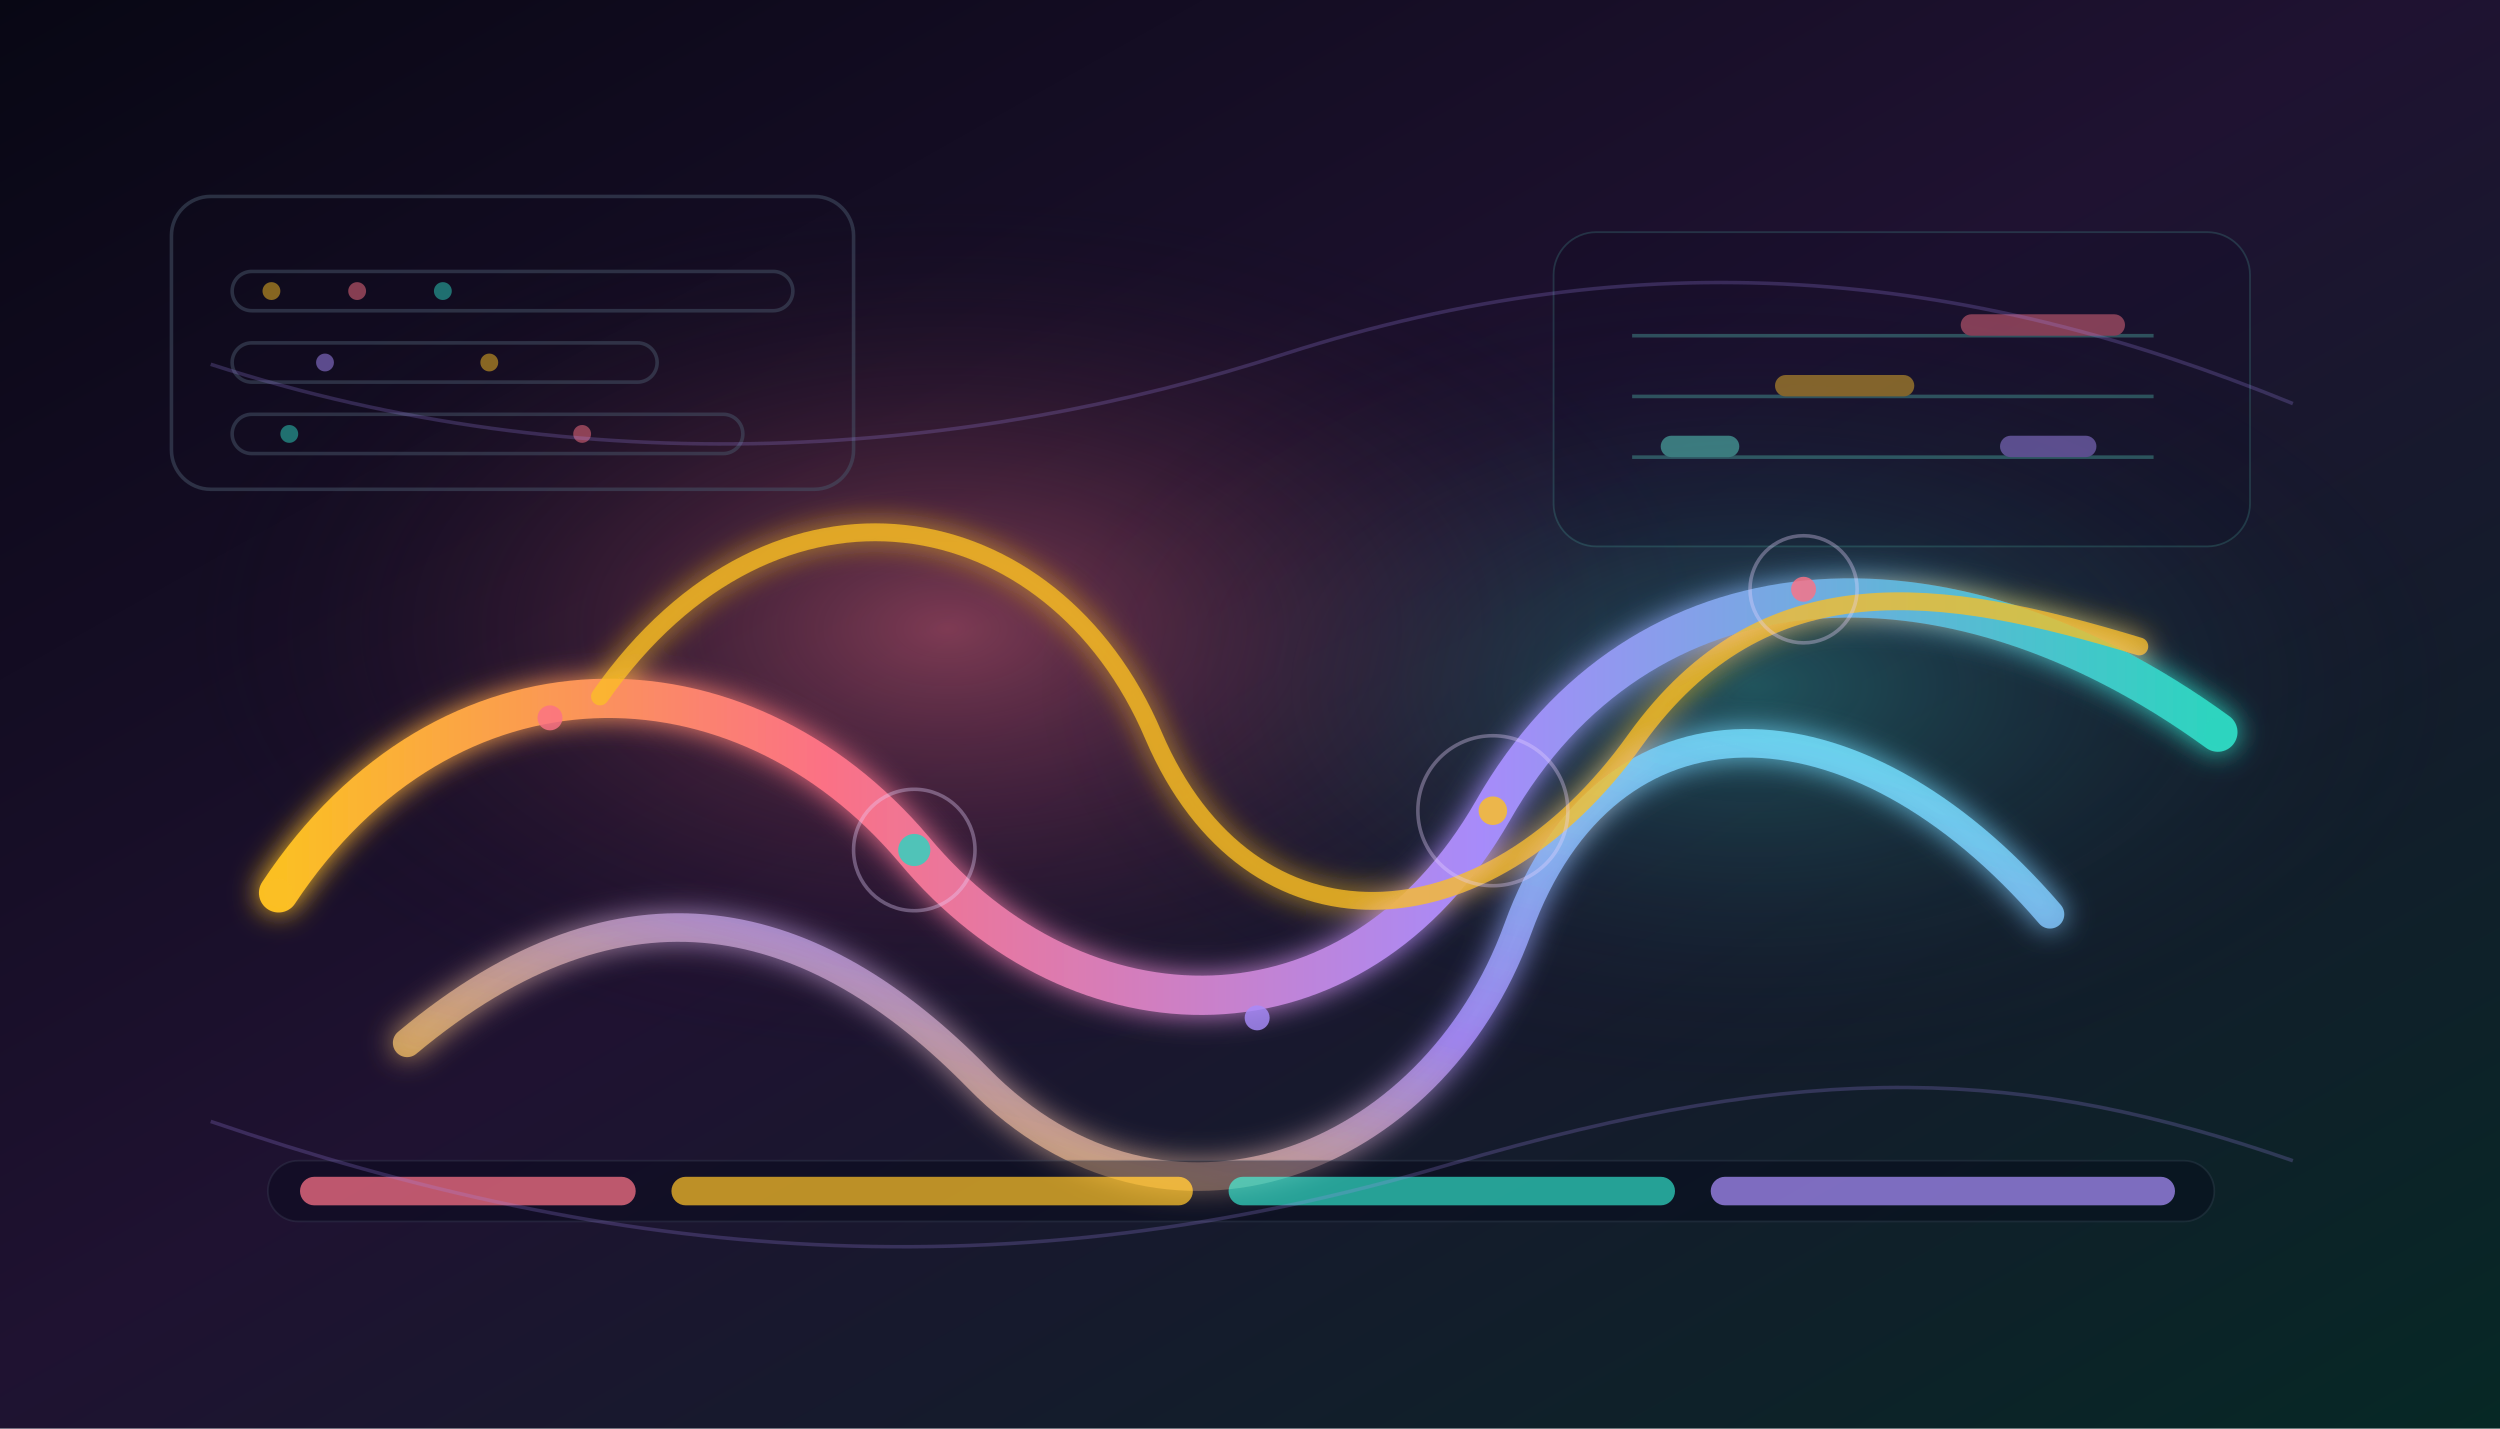
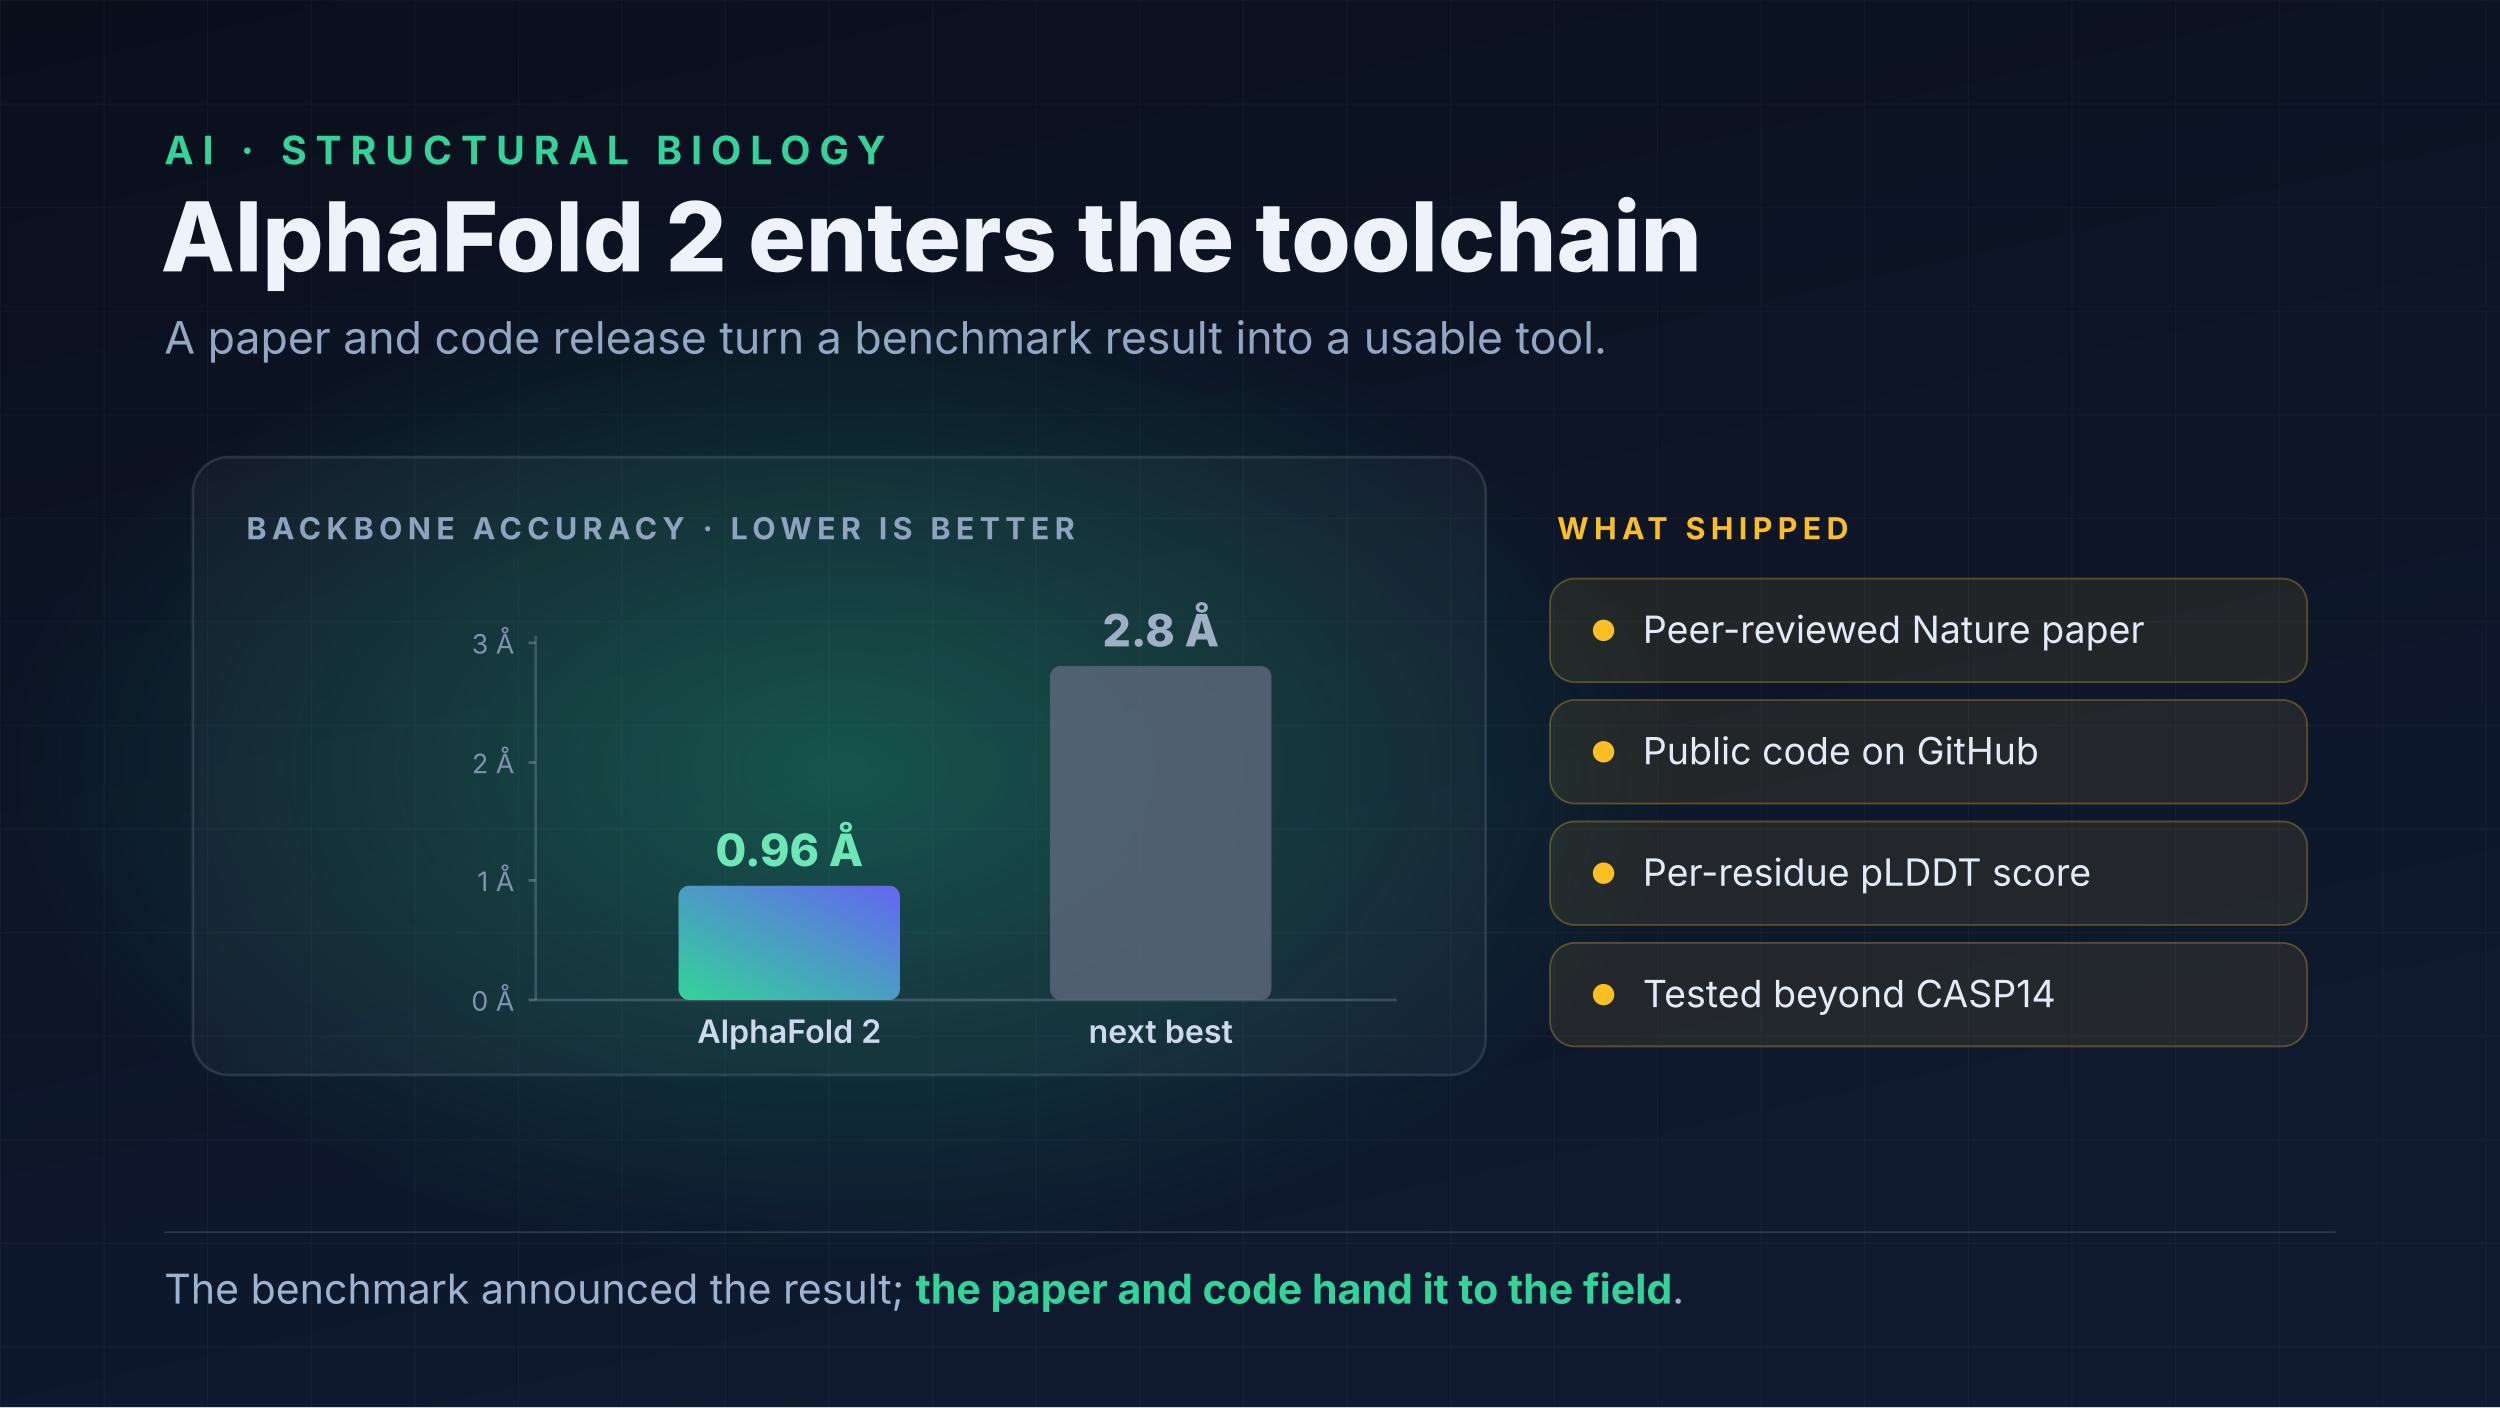
- <svg xmlns="http://www.w3.org/2000/svg" width="1400" height="800" viewBox="0 0 1400 800" role="img" aria-labelledby="title desc">
+ <svg xmlns="http://www.w3.org/2000/svg" width="1400" height="788" viewBox="0 0 1400 788" role="img" aria-labelledby="title desc">
  <defs>
-     <linearGradient id="bg" x1="0" y1="0" x2="1" y2="1">
-       <stop offset="0%" stop-color="#080714" />
-       <stop offset="48%" stop-color="#1f1231" />
-       <stop offset="100%" stop-color="#062825" />
+     <linearGradient id="bg" x1="0" y1="0" x2="0.4" y2="1">
+       <stop offset="0%" stop-color="#0a0f1c" />
+       <stop offset="100%" stop-color="#0f1a30" />
    </linearGradient>
-     <radialGradient id="rose" cx="38%" cy="44%" r="44%">
-       <stop offset="0%" stop-color="#fb7185" stop-opacity="0.44" />
-       <stop offset="70%" stop-color="#080714" stop-opacity="0" />
+     <linearGradient id="sig" x1="0" y1="1" x2="1" y2="0">
+       <stop offset="0%" stop-color="#34d399" />
+       <stop offset="100%" stop-color="#6366f1" />
+     </linearGradient>
+     <pattern id="grid" width="58" height="58" patternUnits="userSpaceOnUse">
+       <path d="M58 0 H0 V58" fill="none" stroke="#9fb3cf" stroke-width="1" opacity="0.05" />
+     </pattern>
+     <radialGradient id="glow" cx="50%" cy="50%" r="50%">
+       <stop offset="0%" stop-color="#10b981" stop-opacity="0.35" />
+       <stop offset="100%" stop-color="#10b981" stop-opacity="0" />
    </radialGradient>
-     <radialGradient id="teal" cx="70%" cy="48%" r="40%">
-       <stop offset="0%" stop-color="#2dd4bf" stop-opacity="0.32" />
-       <stop offset="72%" stop-color="#080714" stop-opacity="0" />
-     </radialGradient>
-     <linearGradient id="ribbonA" x1="0" y1="0" x2="1" y2="0">
-       <stop offset="0%" stop-color="#fbbf24" />
-       <stop offset="28%" stop-color="#fb7185" />
-       <stop offset="62%" stop-color="#a78bfa" />
-       <stop offset="100%" stop-color="#2dd4bf" />
-     </linearGradient>
-     <linearGradient id="ribbonB" x1="1" y1="0" x2="0" y2="1">
-       <stop offset="0%" stop-color="#67e8f9" />
-       <stop offset="52%" stop-color="#a78bfa" />
-       <stop offset="100%" stop-color="#fbbf24" />
-     </linearGradient>
-     <filter id="soft" x="-30%" y="-80%" width="160%" height="260%">
-       <feGaussianBlur stdDeviation="8" result="blur" />
-       <feMerge>
-         <feMergeNode in="blur" />
-         <feMergeNode in="SourceGraphic" />
-       </feMerge>
-     </filter>
  </defs>
-   <rect width="1400" height="800" fill="url(#bg)" />
-   <rect width="1400" height="800" fill="url(#rose)" />
-   <rect width="1400" height="800" fill="url(#teal)" />
-   <g transform="translate(96 110)" opacity="0.5">
-     <g fill="none" stroke="#475569" stroke-width="2">
-       <rect x="0" y="0" width="382" height="164" rx="22" />
-       <rect x="34" y="42" width="314" height="22" rx="11" />
-       <rect x="34" y="82" width="238" height="22" rx="11" />
-       <rect x="34" y="122" width="286" height="22" rx="11" />
-     </g>
-     <g fill="#fbbf24">
-       <circle cx="56" cy="53" r="5" />
-       <circle cx="104" cy="53" r="5" fill="#fb7185" />
-       <circle cx="152" cy="53" r="5" fill="#2dd4bf" />
-       <circle cx="86" cy="93" r="5" fill="#a78bfa" />
-       <circle cx="178" cy="93" r="5" />
-       <circle cx="66" cy="133" r="5" fill="#2dd4bf" />
-       <circle cx="230" cy="133" r="5" fill="#fb7185" />
-     </g>
-   </g>
-   <g transform="translate(870 130)" opacity="0.46">
-     <rect x="0" y="0" width="390" height="176" rx="24" fill="#020617" fill-opacity="0.28" stroke="#5eead4" stroke-opacity="0.35" />
-     <g stroke="#5eead4" stroke-width="2" fill="none" opacity="0.62">
-       <path d="M44 126 H336" />
-       <path d="M44 92 H336" />
-       <path d="M44 58 H336" />
-     </g>
-     <g fill="#5eead4">
-       <rect x="60" y="114" width="44" height="12" rx="6" />
-       <rect x="124" y="80" width="78" height="12" rx="6" fill="#fbbf24" />
-       <rect x="228" y="46" width="92" height="12" rx="6" fill="#fb7185" />
-       <rect x="250" y="114" width="54" height="12" rx="6" fill="#a78bfa" />
-     </g>
-   </g>
-   <g filter="url(#soft)" fill="none" stroke-linecap="round" stroke-linejoin="round">
-     <path d="M156 500 C250 358 414 360 512 476 C604 586 758 590 836 454 C918 310 1088 298 1242 410" stroke="url(#ribbonA)" stroke-width="22" />
-     <path d="M228 584 C350 482 456 510 548 604 C652 710 802 652 850 520 C900 382 1038 384 1148 512" stroke="url(#ribbonB)" stroke-width="16" opacity="0.84" />
-     <path d="M336 390 C434 250 590 280 646 412 C700 538 832 532 916 414 C988 314 1086 328 1198 362" stroke="#fbbf24" stroke-width="10" opacity="0.76" />
-   </g>
-   <g opacity="0.82">
-     <g fill="#f8fafc">
-       <circle cx="156" cy="500" r="8" fill="#fbbf24" />
-       <circle cx="308" cy="402" r="7" fill="#fb7185" />
-       <circle cx="512" cy="476" r="9" fill="#2dd4bf" />
-       <circle cx="704" cy="570" r="7" fill="#a78bfa" />
-       <circle cx="836" cy="454" r="8" fill="#fbbf24" />
-       <circle cx="1010" cy="330" r="7" fill="#fb7185" />
-       <circle cx="1242" cy="410" r="8" fill="#2dd4bf" />
-     </g>
-     <g fill="none" stroke="#e9d5ff" stroke-width="2" opacity="0.42">
-       <circle cx="512" cy="476" r="34" />
-       <circle cx="836" cy="454" r="42" />
-       <circle cx="1010" cy="330" r="30" />
-     </g>
-   </g>
-   <g transform="translate(150 650)" opacity="0.72">
-     <rect x="0" y="0" width="1090" height="34" rx="17" fill="#020617" fill-opacity="0.56" stroke="#475569" stroke-opacity="0.36" />
-     <rect x="18" y="9" width="188" height="16" rx="8" fill="#fb7185" />
-     <rect x="226" y="9" width="292" height="16" rx="8" fill="#fbbf24" />
-     <rect x="538" y="9" width="250" height="16" rx="8" fill="#2dd4bf" />
-     <rect x="808" y="9" width="260" height="16" rx="8" fill="#a78bfa" />
-   </g>
-   <g fill="none" stroke="#a78bfa" stroke-width="2" opacity="0.22">
-     <path d="M118 628 C346 706 562 726 812 652 C1016 592 1134 598 1284 650" />
-     <path d="M118 204 C328 272 542 256 720 198 C920 134 1098 150 1284 226" />
-   </g>
+   <rect width="1400" height="788" fill="url(#bg)" />
+   <rect width="1400" height="788" fill="url(#grid)" />
+   <ellipse cx="470" cy="430" rx="470" ry="280" fill="url(#glow)" />
+   <text x="92" y="92" fill="#34d399" font-family="Inter,'Segoe UI',system-ui,sans-serif" font-size="22" font-weight="700" letter-spacing="5">AI · STRUCTURAL BIOLOGY</text>
+   <text x="90" y="152" fill="#eef3fb" font-family="Inter,'Segoe UI',system-ui,sans-serif" font-size="54" font-weight="800">AlphaFold 2 enters the toolchain</text>
+   <text x="92" y="198" fill="#93a7c4" font-family="Inter,'Segoe UI',system-ui,sans-serif" font-size="25">A paper and code release turn a benchmark result into a usable tool.</text>
+   <rect x="108" y="256" width="724" height="346" rx="20" fill="#ffffff" fill-opacity="0.035" stroke="#94a3b8" stroke-opacity="0.20" stroke-width="1.5" />
+   <text x="138" y="302" fill="#8ea3bf" font-family="Inter,'Segoe UI',system-ui,sans-serif" font-size="17" font-weight="700" letter-spacing="3">BACKBONE ACCURACY · LOWER IS BETTER</text>
+   <line x1="300" y1="356" x2="300" y2="560" stroke="#94a3b8" stroke-opacity="0.30" stroke-width="1.5" />
+   <line x1="296" y1="560" x2="300" y2="560" stroke="#94a3b8" stroke-opacity="0.45" stroke-width="1.5" />
+   <text x="288" y="566" fill="#7e93b0" font-family="Inter,'Segoe UI',system-ui,sans-serif" font-size="15" text-anchor="end">0 Å</text>
+   <line x1="296" y1="493" x2="300" y2="493" stroke="#94a3b8" stroke-opacity="0.45" stroke-width="1.5" />
+   <text x="288" y="499" fill="#7e93b0" font-family="Inter,'Segoe UI',system-ui,sans-serif" font-size="15" text-anchor="end">1 Å</text>
+   <line x1="296" y1="427" x2="300" y2="427" stroke="#94a3b8" stroke-opacity="0.45" stroke-width="1.5" />
+   <text x="288" y="433" fill="#7e93b0" font-family="Inter,'Segoe UI',system-ui,sans-serif" font-size="15" text-anchor="end">2 Å</text>
+   <line x1="296" y1="360" x2="300" y2="360" stroke="#94a3b8" stroke-opacity="0.45" stroke-width="1.5" />
+   <text x="288" y="366" fill="#7e93b0" font-family="Inter,'Segoe UI',system-ui,sans-serif" font-size="15" text-anchor="end">3 Å</text>
+   <line x1="300" y1="560" x2="782" y2="560" stroke="#94a3b8" stroke-opacity="0.30" stroke-width="1.5" />
+   <rect x="380" y="496" width="124" height="64" rx="6" fill="url(#sig)" />
+   <text x="442" y="485" fill="#6ee7b7" font-family="Inter,'Segoe UI',system-ui,sans-serif" font-size="25" font-weight="800" text-anchor="middle">0.96 Å</text>
+   <text x="442" y="584" fill="#cdd9ec" font-family="Inter,'Segoe UI',system-ui,sans-serif" font-size="18" font-weight="600" text-anchor="middle">AlphaFold 2</text>
+   <rect x="588" y="373" width="124" height="187" rx="6" fill="#5b6678" fill-opacity="0.85" />
+   <text x="650" y="362" fill="#9fb0c6" font-family="Inter,'Segoe UI',system-ui,sans-serif" font-size="25" font-weight="800" text-anchor="middle">2.8 Å</text>
+   <text x="650" y="584" fill="#cdd9ec" font-family="Inter,'Segoe UI',system-ui,sans-serif" font-size="18" font-weight="600" text-anchor="middle">next best</text>
+   <text x="872" y="302" fill="#fbbf24" font-family="Inter,'Segoe UI',system-ui,sans-serif" font-size="17" font-weight="700" letter-spacing="3">WHAT SHIPPED</text>
+   <rect x="868" y="324" width="424" height="58" rx="14" fill="#fbbf24" fill-opacity="0.09" stroke="#fbbf24" stroke-opacity="0.3" />
+   <circle cx="898" cy="353" r="6" fill="#fbbf24" />
+   <text x="920" y="360" fill="#e3ebf6" font-family="Inter,'Segoe UI',system-ui,sans-serif" font-size="21">Peer-reviewed Nature paper</text>
+   <rect x="868" y="392" width="424" height="58" rx="14" fill="#fbbf24" fill-opacity="0.09" stroke="#fbbf24" stroke-opacity="0.3" />
+   <circle cx="898" cy="421" r="6" fill="#fbbf24" />
+   <text x="920" y="428" fill="#e3ebf6" font-family="Inter,'Segoe UI',system-ui,sans-serif" font-size="21">Public code on GitHub</text>
+   <rect x="868" y="460" width="424" height="58" rx="14" fill="#fbbf24" fill-opacity="0.09" stroke="#fbbf24" stroke-opacity="0.3" />
+   <circle cx="898" cy="489" r="6" fill="#fbbf24" />
+   <text x="920" y="496" fill="#e3ebf6" font-family="Inter,'Segoe UI',system-ui,sans-serif" font-size="21">Per-residue pLDDT score</text>
+   <rect x="868" y="528" width="424" height="58" rx="14" fill="#fbbf24" fill-opacity="0.09" stroke="#fbbf24" stroke-opacity="0.3" />
+   <circle cx="898" cy="557" r="6" fill="#fbbf24" />
+   <text x="920" y="564" fill="#e3ebf6" font-family="Inter,'Segoe UI',system-ui,sans-serif" font-size="21">Tested beyond CASP14</text>
+   <line x1="92" y1="690" x2="1308" y2="690" stroke="#94a3b8" stroke-opacity="0.22" stroke-width="1" />
+   <text x="92" y="730" fill="#9fb3cf" font-family="Inter,'Segoe UI',system-ui,sans-serif" font-size="23">The benchmark announced the result; <tspan fill="#34d399" font-weight="700">the paper and code hand it to the field</tspan>.</text>
</svg>
